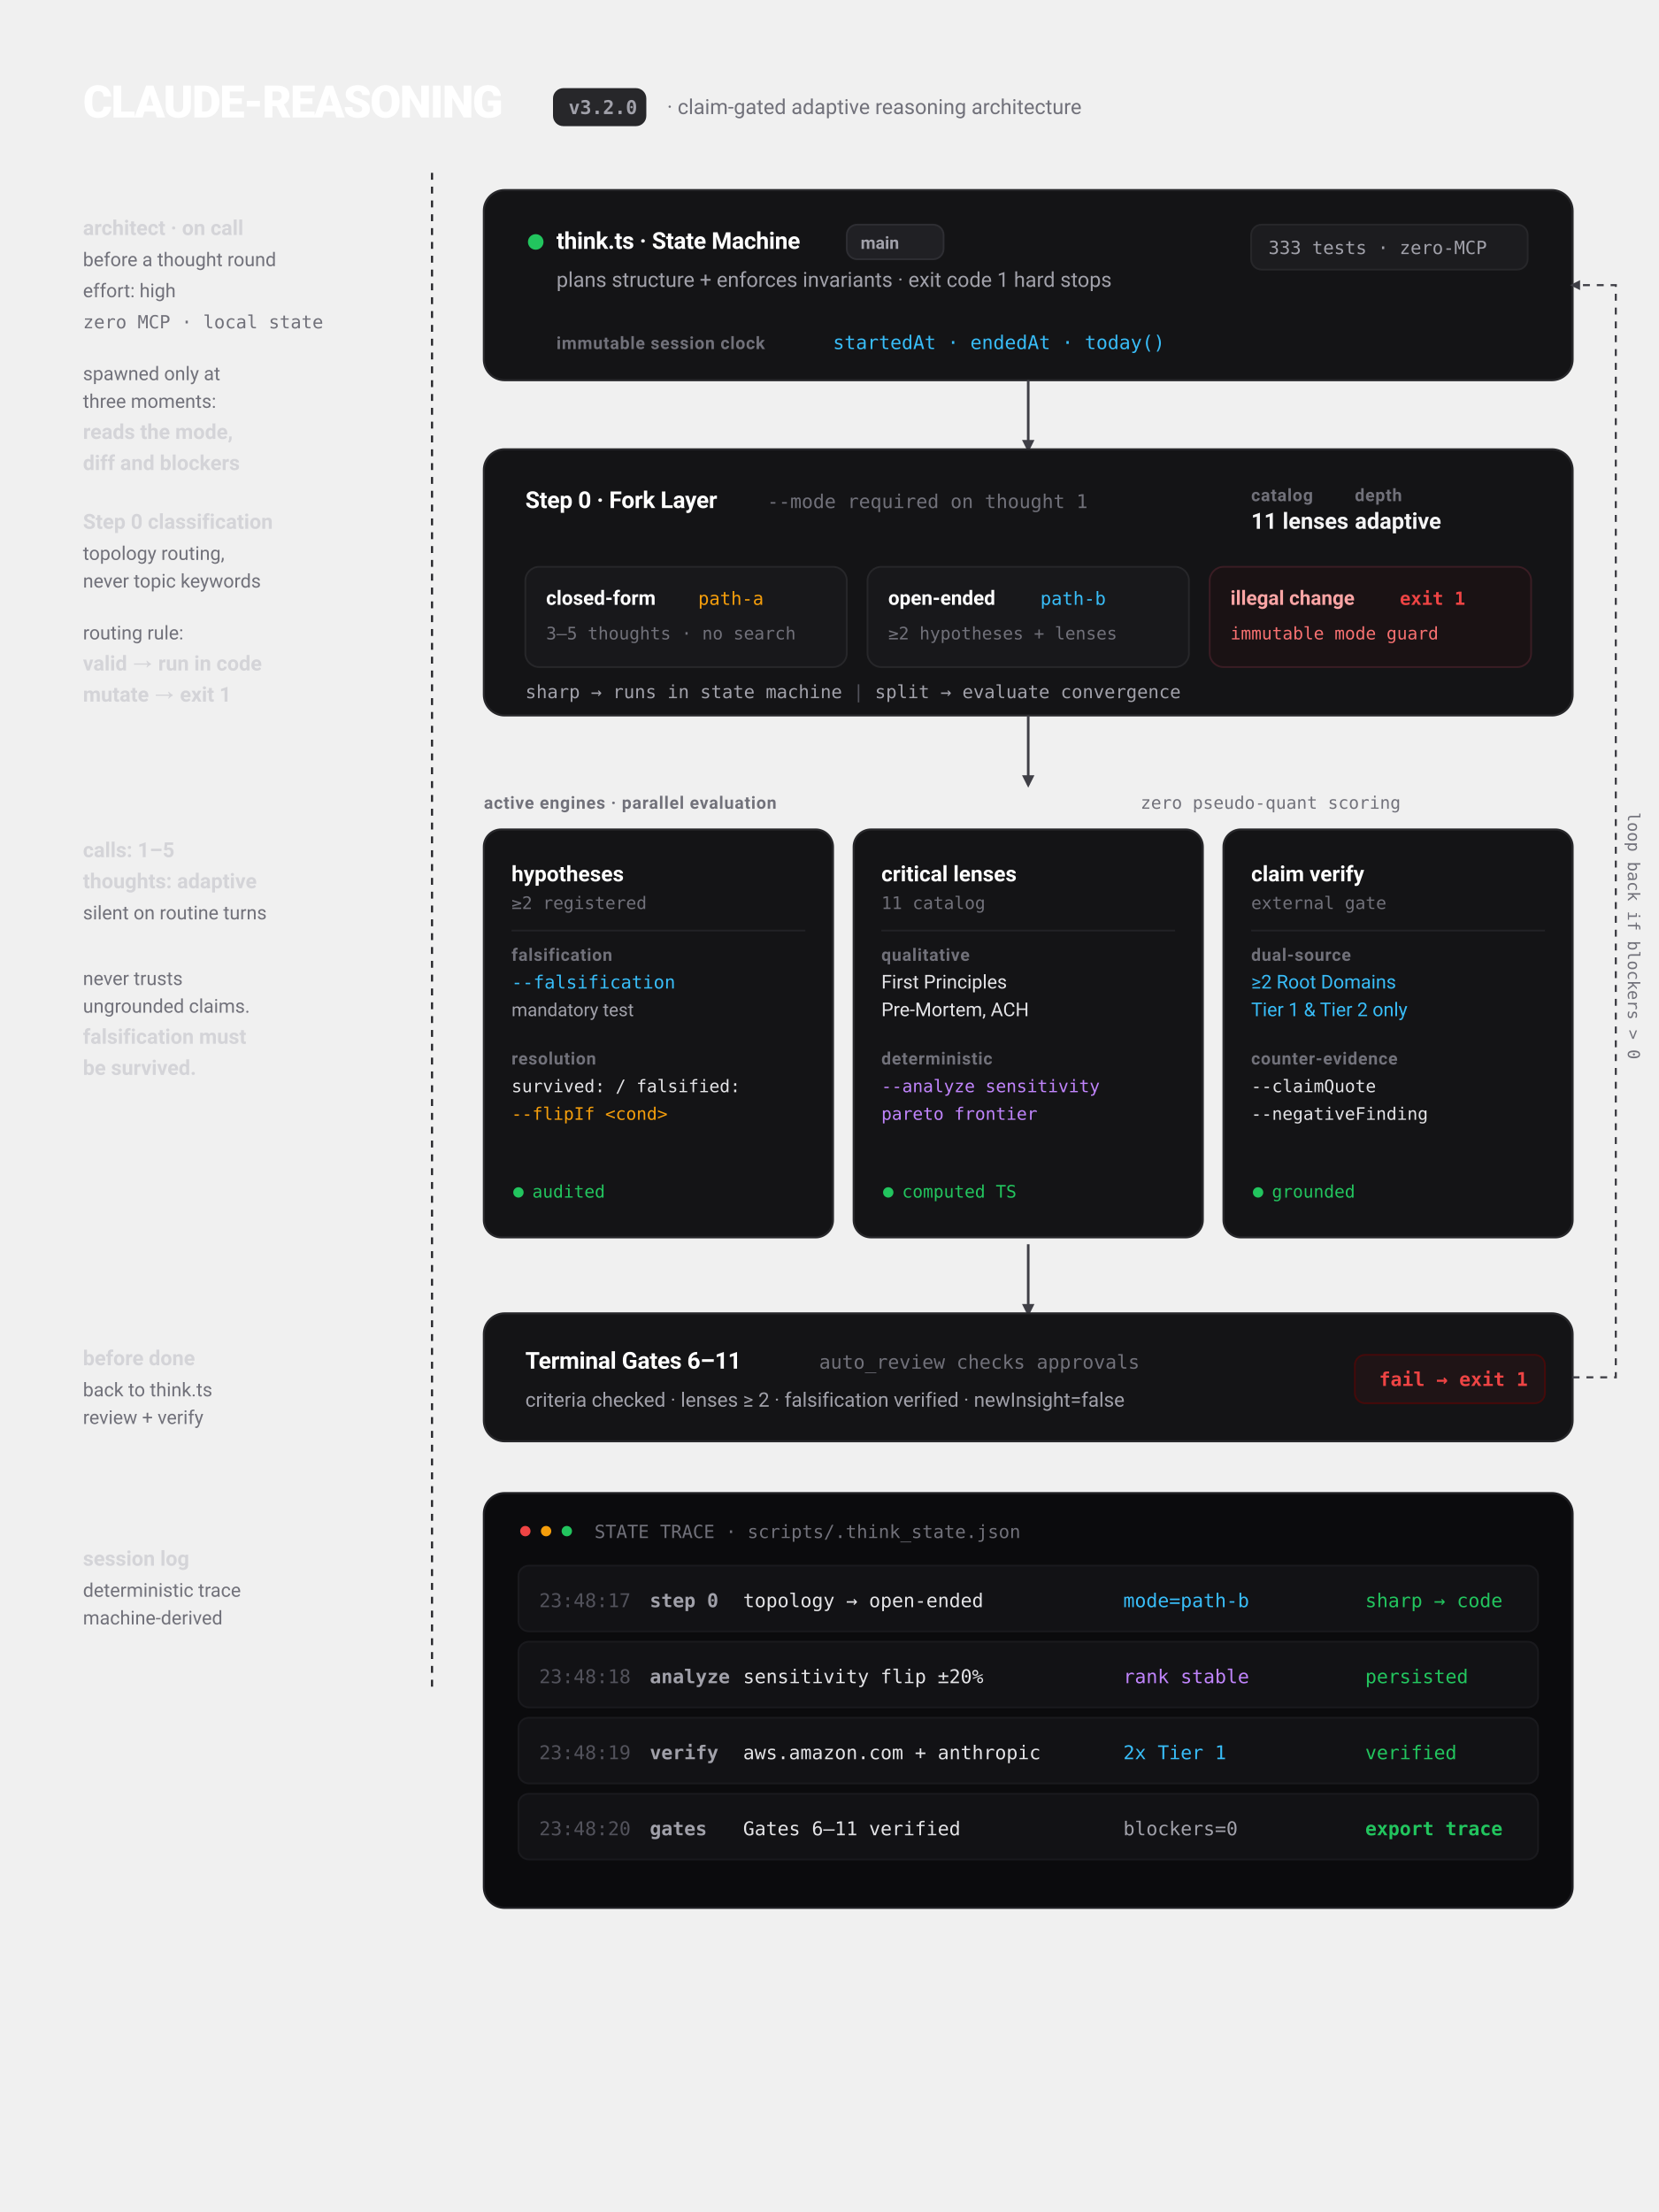
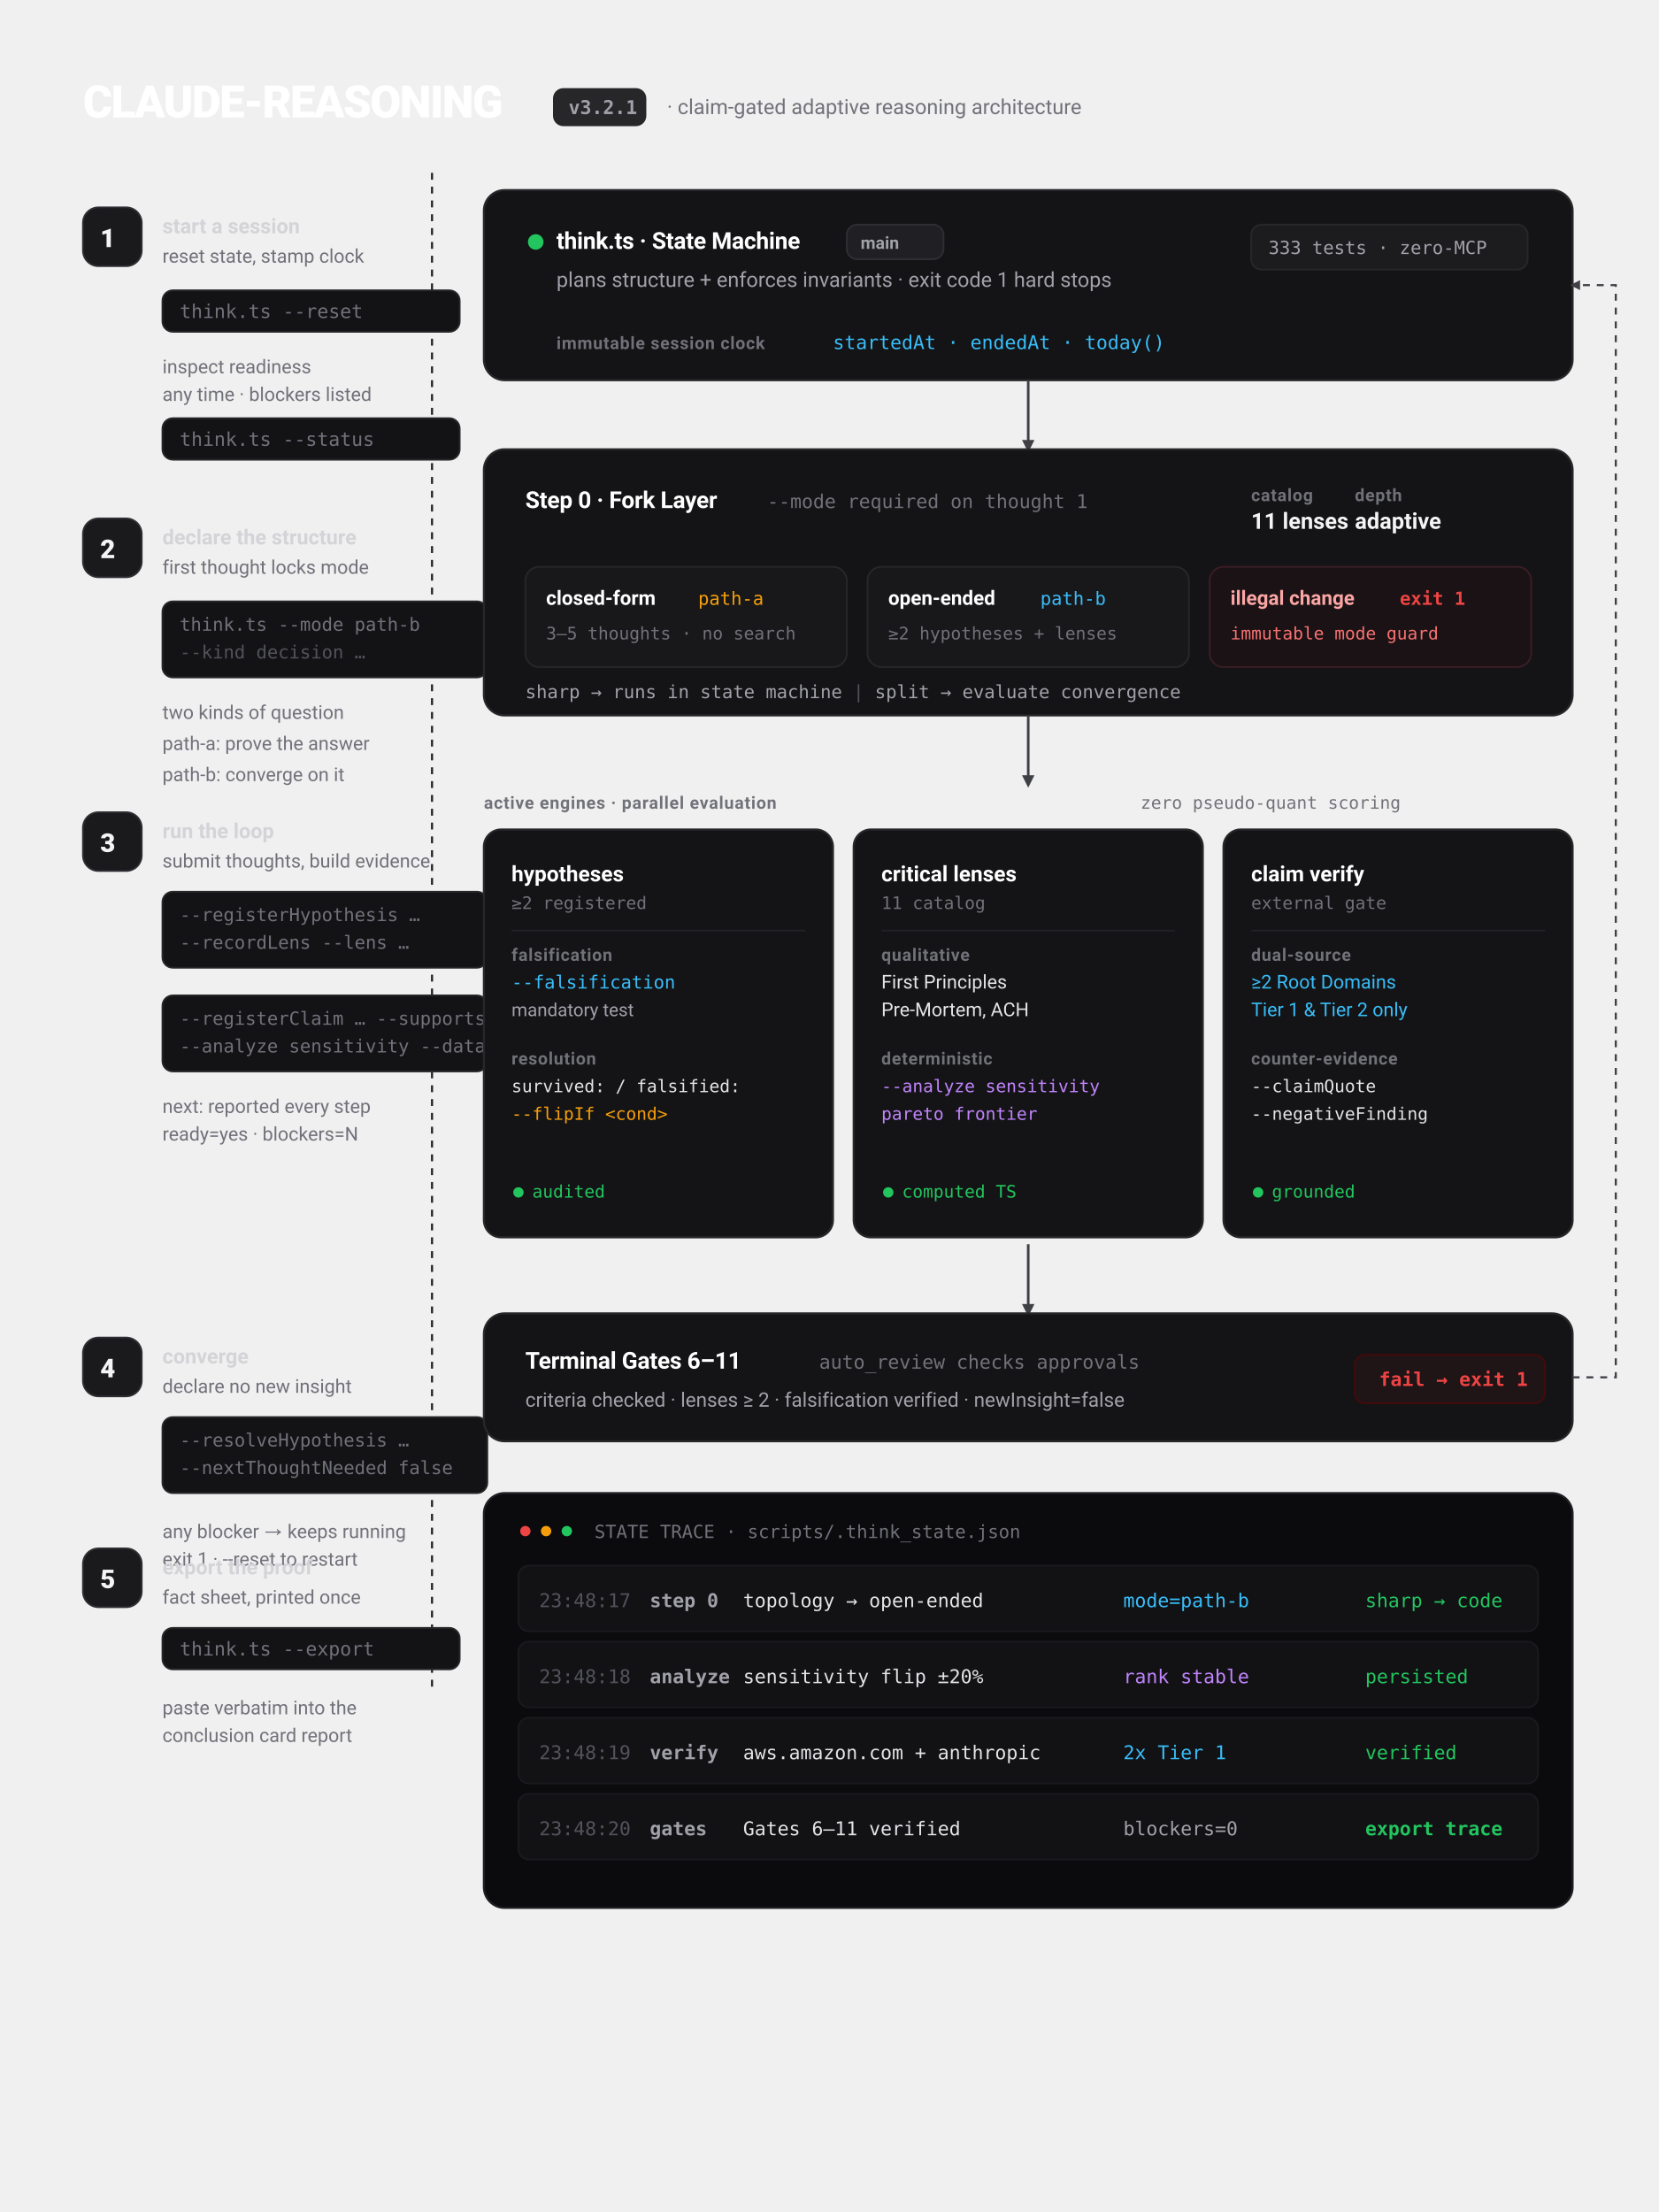
<svg xmlns="http://www.w3.org/2000/svg" viewBox="0 0 960 1280" width="100%" height="100%" style="background:#0e0e11; font-family:-apple-system,BlinkMacSystemFont,'SF Pro Text','Segoe UI',Roboto,Helvetica,sans-serif;">
  <defs>
    <style>
      .mono { font-family: 'SF Mono', Consolas, Monaco, Menlo, monospace; }
      .side-label { font-size: 11px; fill: #71717a; line-height: 1.4; }
      .side-head { font-size: 12px; font-weight: 700; fill: #d4d4d8; }
      .node-title { font-size: 13.5px; font-weight: 700; fill: #ffffff; letter-spacing: -0.01em; }
      .metric-label { font-size: 10px; font-weight: 600; fill: #71717a; text-transform: uppercase; letter-spacing: 0.04em; }
      .metric-val { font-size: 13px; font-weight: 700; fill: #f4f4f5; }
      .chip-text { font-size: 10px; font-weight: 600; }
    </style>
    <marker id="arrow" viewBox="0 0 10 10" refX="6" refY="5" markerWidth="6" markerHeight="6" orient="auto-start-reverse">
      <path d="M 0 1 L 8 5 L 0 9 z" fill="#3f3f46" />
    </marker>
    <marker id="arrow-green" viewBox="0 0 10 10" refX="6" refY="5" markerWidth="6" markerHeight="6" orient="auto-start-reverse">
      <path d="M 0 1 L 8 5 L 0 9 z" fill="#22c55e" />
    </marker>
    <marker id="arrow-red" viewBox="0 0 10 10" refX="6" refY="5" markerWidth="6" markerHeight="6" orient="auto-start-reverse">
      <path d="M 0 1 L 8 5 L 0 9 z" fill="#ef4444" />
    </marker>
  </defs>
  <g transform="translate(48, 44)">
    <text x="0" y="24" font-size="26" font-weight="800" fill="#ffffff" letter-spacing="-0.03em">CLAUDE-REASONING</text>
    <rect x="272" y="7" width="54" height="22" rx="6" fill="#27272a" />
-     <text x="281" y="22" class="mono" font-size="11" font-weight="700" fill="#a1a1aa">v3.2.0</text>
+     <text x="281" y="22" class="mono" font-size="11" font-weight="700" fill="#a1a1aa">v3.2.1</text>
    <text x="338" y="22" font-size="12" fill="#71717a">· claim-gated adaptive reasoning architecture</text>
  </g>
  <line x1="250" y1="100" x2="250" y2="980" stroke="#222226" stroke-width="1.2" stroke-dasharray="4,4" />
  <g transform="translate(48, 120)">
-     <text x="0" y="16" class="side-head">architect · on call</text>
-     <text x="0" y="34" class="side-label">before a thought round</text>
-     <text x="0" y="52" class="side-label" fill="#a1a1aa">effort: high</text>
-     <text x="0" y="70" class="mono" font-size="10.5" fill="#71717a">zero MCP · local state</text>
-     <g transform="translate(0, 100)">
-       <text x="0" y="0" class="side-label">spawned only at</text>
-       <text x="0" y="16" class="side-label">three moments:</text>
-       <text x="0" y="34" class="side-head" fill="#e4e4e7">reads the mode,</text>
-       <text x="0" y="52" class="side-head" fill="#e4e4e7">diff and blockers</text>
+     <g>
+       <rect width="34" height="34" rx="9" fill="#1a1a1d" stroke="#2e2e33" />
+       <text x="10" y="23" font-size="15" font-weight="800" fill="#f4f4f5">1</text>
+     </g>
+     <text x="46" y="15" class="side-head">start a session</text>
+     <text x="46" y="32" class="side-label">reset state, stamp clock</text>
+     <g transform="translate(46, 48)">
+       <rect width="172" height="24" rx="6" fill="#131316" stroke="#27272a" />
+       <text x="10" y="16" class="mono" font-size="11" fill="#71717a">think.ts --reset</text>
+     </g>
+     <g transform="translate(0, 96)">
+       <text x="46" y="0" class="side-label">inspect readiness</text>
+       <text x="46" y="16" class="side-label" fill="#a1a1aa">any time · blockers listed</text>
+       <g transform="translate(46, 26)">
+         <rect width="172" height="24" rx="6" fill="#131316" stroke="#27272a" />
+         <text x="10" y="16" class="mono" font-size="11" fill="#71717a">think.ts --status</text>
+       </g>
    </g>
  </g>
  <g transform="translate(280, 110)">
    <rect width="630" height="110" rx="12" fill="#141416" stroke="#27272a" stroke-width="1.2" />
    <g transform="translate(24, 24)">
      <circle cx="6" cy="6" r="4.5" fill="#22c55e" />
      <text x="18" y="10" class="node-title">think.ts · State Machine</text>
      <rect x="186" y="-4" width="56" height="20" rx="6" fill="#202024" stroke="#2e2e33" />
      <text x="194" y="10" class="chip-text" fill="#a1a1aa">main</text>
      <text x="18" y="32" font-size="12" fill="#a1a1aa">plans structure + enforces invariants · exit code 1 hard stops</text>
      <g transform="translate(420, -4)">
        <rect width="160" height="26" rx="6" fill="#1c1c1f" stroke="#27272a" />
        <text x="10" y="17" class="mono" font-size="10.5" fill="#a1a1aa">333 tests · zero-MCP</text>
      </g>
      <g transform="translate(18, 54)">
        <text x="0" y="14" class="metric-label">immutable session clock</text>
        <text x="160" y="14" class="mono" font-size="11" fill="#38bdf8">startedAt · endedAt · today()</text>
      </g>
    </g>
  </g>
  <line x1="595" y1="220" x2="595" y2="260" stroke="#3f3f46" stroke-width="1.5" marker-end="url(#arrow)" />
-   <g transform="translate(48, 290)">
-     <text x="0" y="16" class="side-head">Step 0 classification</text>
-     <text x="0" y="34" class="side-label">topology routing,</text>
-     <text x="0" y="50" class="side-label">never topic keywords</text>
-     <g transform="translate(0, 80)">
-       <text x="0" y="0" class="side-label">routing rule:</text>
-       <text x="0" y="18" class="side-head" fill="#22c55e">valid → run in code</text>
-       <text x="0" y="36" class="side-head" fill="#ef4444">mutate → exit 1</text>
+   <g transform="translate(48, 300)">
+     <g>
+       <rect width="34" height="34" rx="9" fill="#1a1a1d" stroke="#2e2e33" />
+       <text x="10" y="23" font-size="15" font-weight="800" fill="#f4f4f5">2</text>
+     </g>
+     <text x="46" y="15" class="side-head">declare the structure</text>
+     <text x="46" y="32" class="side-label">first thought locks mode</text>
+     <g transform="translate(46, 48)">
+       <rect width="188" height="44" rx="6" fill="#131316" stroke="#27272a" />
+       <text x="10" y="17" class="mono" font-size="10.5" fill="#71717a">think.ts --mode path-b</text>
+       <text x="10" y="33" class="mono" font-size="10.5" fill="#52525b">   --kind decision …</text>
+     </g>
+     <g transform="translate(0, 116)">
+       <text x="46" y="0" class="side-label">two kinds of question</text>
+       <text x="46" y="18" class="side-label" fill="#f59e0b">path-a: prove the answer</text>
+       <text x="46" y="36" class="side-label" fill="#38bdf8">path-b: converge on it</text>
    </g>
  </g>
  <g transform="translate(280, 260)">
    <rect width="630" height="154" rx="12" fill="#141416" stroke="#27272a" stroke-width="1.2" />
    <g transform="translate(24, 20)">
      <text x="0" y="14" class="node-title">Step 0 · Fork Layer</text>
      <text x="140" y="14" class="mono" font-size="11" fill="#71717a">--mode required on thought 1</text>
      <g transform="translate(420, -2)">
        <text x="0" y="12" class="metric-label">catalog</text>
        <text x="60" y="12" class="metric-label">depth</text>
        <text x="0" y="28" class="metric-val">11 lenses</text>
        <text x="60" y="28" class="metric-val">adaptive</text>
      </g>
      <g transform="translate(0, 48)">
        <g transform="translate(0, 0)">
          <rect width="186" height="58" rx="8" fill="#18181b" stroke="#27272a" />
          <text x="12" y="22" font-size="11.5" font-weight="600" fill="#ffffff">closed-form</text>
          <text x="100" y="22" class="mono" font-size="10.5" fill="#f59e0b">path-a</text>
          <text x="12" y="42" class="mono" font-size="10" fill="#71717a">3–5 thoughts · no search</text>
        </g>
        <g transform="translate(198, 0)">
          <rect width="186" height="58" rx="8" fill="#18181b" stroke="#27272a" />
          <text x="12" y="22" font-size="11.5" font-weight="600" fill="#ffffff">open-ended</text>
          <text x="100" y="22" class="mono" font-size="10.5" fill="#38bdf8">path-b</text>
          <text x="12" y="42" class="mono" font-size="10" fill="#71717a">≥2 hypotheses + lenses</text>
        </g>
        <g transform="translate(396, 0)">
          <rect width="186" height="58" rx="8" fill="#1a1214" stroke="#3b1d24" />
          <text x="12" y="22" font-size="11.5" font-weight="600" fill="#fca5a5">illegal change</text>
          <text x="110" y="22" class="mono" font-size="10.5" font-weight="700" fill="#ef4444">exit 1</text>
          <text x="12" y="42" class="mono" font-size="10" fill="#f87171">immutable mode guard</text>
        </g>
      </g>
      <text x="0" y="124" class="mono" font-size="10.5" fill="#a1a1aa">sharp → runs in state machine <tspan fill="#52525b">|</tspan> split → evaluate convergence</text>
    </g>
  </g>
  <line x1="595" y1="414" x2="595" y2="454" stroke="#3f3f46" stroke-width="1.5" marker-end="url(#arrow)" />
-   <g transform="translate(48, 480)">
-     <text x="0" y="16" class="side-head">calls: 1–5</text>
-     <text x="0" y="34" class="side-head">thoughts: adaptive</text>
-     <text x="0" y="52" class="side-label">silent on routine turns</text>
-     <g transform="translate(0, 90)">
-       <text x="0" y="0" class="side-label">never trusts</text>
-       <text x="0" y="16" class="side-label">ungrounded claims.</text>
-       <text x="0" y="34" class="side-head" fill="#e4e4e7">falsification must</text>
-       <text x="0" y="52" class="side-head" fill="#e4e4e7">be survived.</text>
+   <g transform="translate(48, 470)">
+     <g>
+       <rect width="34" height="34" rx="9" fill="#1a1a1d" stroke="#2e2e33" />
+       <text x="10" y="23" font-size="15" font-weight="800" fill="#f4f4f5">3</text>
+     </g>
+     <text x="46" y="15" class="side-head">run the loop</text>
+     <text x="46" y="32" class="side-label">submit thoughts, build evidence</text>
+     <g transform="translate(46, 46)">
+       <rect width="188" height="44" rx="6" fill="#131316" stroke="#27272a" />
+       <text x="10" y="17" class="mono" font-size="10.5" fill="#71717a">--registerHypothesis …</text>
+       <text x="10" y="33" class="mono" font-size="10.5" fill="#71717a">--recordLens --lens …</text>
+     </g>
+     <g transform="translate(46, 106)">
+       <rect width="188" height="44" rx="6" fill="#131316" stroke="#27272a" />
+       <text x="10" y="17" class="mono" font-size="10.5" fill="#71717a">--registerClaim … --supports</text>
+       <text x="10" y="33" class="mono" font-size="10.5" fill="#71717a">--analyze sensitivity --data …</text>
+     </g>
+     <g transform="translate(0, 174)">
+       <text x="46" y="0" class="side-label">next: reported every step</text>
+       <text x="46" y="16" class="side-label" fill="#a1a1aa">ready=yes · blockers=N</text>
    </g>
  </g>
  <g transform="translate(280, 454)">
    <text x="0" y="14" class="metric-label">active engines · parallel evaluation</text>
    <text x="380" y="14" class="mono" font-size="10" fill="#71717a">zero pseudo-quant scoring</text>
    <g transform="translate(0, 26)">
      <g transform="translate(0, 0)">
        <rect width="202" height="236" rx="10" fill="#141416" stroke="#27272a" stroke-width="1.2" />
        <g transform="translate(16, 18)">
          <text x="0" y="12" font-size="12.5" font-weight="700" fill="#ffffff">hypotheses</text>
          <text x="0" y="28" class="mono" font-size="10" fill="#71717a">≥2 registered</text>
          <rect x="0" y="40" width="170" height="1" fill="#222226" />
          <text x="0" y="58" class="metric-label">falsification</text>
          <text x="0" y="74" class="mono" font-size="10.5" fill="#38bdf8">--falsification</text>
          <text x="0" y="90" font-size="10.5" fill="#a1a1aa">mandatory test</text>
          <text x="0" y="118" class="metric-label">resolution</text>
          <text x="0" y="134" class="mono" font-size="10" fill="#e4e4e7">survived: / falsified:</text>
          <text x="0" y="150" class="mono" font-size="10" fill="#f59e0b">--flipIf &lt;cond&gt;</text>
          <g transform="translate(0, 188)">
            <circle cx="4" cy="4" r="3" fill="#22c55e" />
            <text x="12" y="7" class="mono" font-size="10" fill="#22c55e">audited</text>
          </g>
        </g>
      </g>
      <g transform="translate(214, 0)">
        <rect width="202" height="236" rx="10" fill="#141416" stroke="#27272a" stroke-width="1.2" />
        <g transform="translate(16, 18)">
          <text x="0" y="12" font-size="12.5" font-weight="700" fill="#ffffff">critical lenses</text>
          <text x="0" y="28" class="mono" font-size="10" fill="#71717a">11 catalog</text>
          <rect x="0" y="40" width="170" height="1" fill="#222226" />
          <text x="0" y="58" class="metric-label">qualitative</text>
          <text x="0" y="74" font-size="11" fill="#e4e4e7">First Principles</text>
          <text x="0" y="90" font-size="11" fill="#e4e4e7">Pre-Mortem, ACH</text>
          <text x="0" y="118" class="metric-label">deterministic</text>
          <text x="0" y="134" class="mono" font-size="10" fill="#c084fc">--analyze sensitivity</text>
          <text x="0" y="150" class="mono" font-size="10" fill="#c084fc">pareto frontier</text>
          <g transform="translate(0, 188)">
            <circle cx="4" cy="4" r="3" fill="#22c55e" />
            <text x="12" y="7" class="mono" font-size="10" fill="#22c55e">computed TS</text>
          </g>
        </g>
      </g>
      <g transform="translate(428, 0)">
        <rect width="202" height="236" rx="10" fill="#141416" stroke="#27272a" stroke-width="1.2" />
        <g transform="translate(16, 18)">
          <text x="0" y="12" font-size="12.5" font-weight="700" fill="#ffffff">claim verify</text>
          <text x="0" y="28" class="mono" font-size="10" fill="#71717a">external gate</text>
          <rect x="0" y="40" width="170" height="1" fill="#222226" />
          <text x="0" y="58" class="metric-label">dual-source</text>
          <text x="0" y="74" font-size="11" fill="#38bdf8">≥2 Root Domains</text>
          <text x="0" y="90" font-size="11" fill="#38bdf8">Tier 1 &amp; Tier 2 only</text>
          <text x="0" y="118" class="metric-label">counter-evidence</text>
          <text x="0" y="134" class="mono" font-size="10" fill="#e4e4e7">--claimQuote</text>
          <text x="0" y="150" class="mono" font-size="10" fill="#e4e4e7">--negativeFinding</text>
          <g transform="translate(0, 188)">
            <circle cx="4" cy="4" r="3" fill="#22c55e" />
            <text x="12" y="7" class="mono" font-size="10" fill="#22c55e">grounded</text>
          </g>
        </g>
      </g>
    </g>
  </g>
  <line x1="595" y1="720" x2="595" y2="760" stroke="#3f3f46" stroke-width="1.5" marker-end="url(#arrow)" />
  <g transform="translate(48, 774)">
-     <text x="0" y="16" class="side-head">before done</text>
-     <text x="0" y="34" class="side-label">back to think.ts</text>
-     <text x="0" y="50" class="side-label">review + verify</text>
+     <g>
+       <rect width="34" height="34" rx="9" fill="#1a1a1d" stroke="#2e2e33" />
+       <text x="10" y="23" font-size="15" font-weight="800" fill="#f4f4f5">4</text>
+     </g>
+     <text x="46" y="15" class="side-head">converge</text>
+     <text x="46" y="32" class="side-label">declare no new insight</text>
+     <g transform="translate(46, 46)">
+       <rect width="188" height="44" rx="6" fill="#131316" stroke="#27272a" />
+       <text x="10" y="17" class="mono" font-size="10.5" fill="#71717a">--resolveHypothesis …</text>
+       <text x="10" y="33" class="mono" font-size="10.5" fill="#71717a">--nextThoughtNeeded false</text>
+     </g>
+     <g transform="translate(0, 116)">
+       <text x="46" y="0" class="side-label">any blocker → keeps running</text>
+       <text x="46" y="16" class="side-label" fill="#f87171">exit 1 · --reset to restart</text>
+     </g>
  </g>
  <g transform="translate(280, 760)">
    <rect width="630" height="74" rx="12" fill="#141416" stroke="#27272a" stroke-width="1.2" />
    <g transform="translate(24, 18)">
      <text x="0" y="14" class="node-title">Terminal Gates 6–11</text>
      <text x="170" y="14" class="mono" font-size="11" fill="#71717a">auto_review checks approvals</text>
      <text x="0" y="36" font-size="11.5" fill="#a1a1aa">criteria checked · lenses ≥ 2 · falsification verified · newInsight=false</text>
      <g transform="translate(480, 6)">
        <rect width="110" height="28" rx="6" fill="#1f1416" stroke="#450a0a" />
        <text x="14" y="18" class="mono" font-size="11" font-weight="700" fill="#ef4444">fail → exit 1</text>
      </g>
    </g>
  </g>
+   <g transform="translate(48, 896)">
+     <g>
+       <rect width="34" height="34" rx="9" fill="#1a1a1d" stroke="#2e2e33" />
+       <text x="10" y="23" font-size="15" font-weight="800" fill="#f4f4f5">5</text>
+     </g>
+     <text x="46" y="15" class="side-head">export the proof</text>
+     <text x="46" y="32" class="side-label">fact sheet, printed once</text>
+     <g transform="translate(46, 46)">
+       <rect width="172" height="24" rx="6" fill="#131316" stroke="#27272a" />
+       <text x="10" y="16" class="mono" font-size="11" fill="#71717a">think.ts --export</text>
+     </g>
+     <g transform="translate(0, 96)">
+       <text x="46" y="0" class="side-label">paste verbatim into the</text>
+       <text x="46" y="16" class="side-label" fill="#a1a1aa">conclusion card report</text>
+     </g>
+   </g>
  <path d="M 910 797 L 935 797 L 935 165 L 910 165" fill="none" stroke="#3f3f46" stroke-width="1.2" stroke-dasharray="4,4" marker-end="url(#arrow)" />
-   <text x="942" y="470" class="mono" font-size="9.5" fill="#71717a" transform="rotate(90, 942, 470)">loop back if blockers &gt; 0</text>
-   <g transform="translate(48, 890)">
-     <text x="0" y="16" class="side-head">session log</text>
-     <text x="0" y="34" class="side-label">deterministic trace</text>
-     <text x="0" y="50" class="side-label">machine-derived</text>
-   </g>
  <g transform="translate(280, 864)">
    <rect width="630" height="240" rx="12" fill="#0b0b0d" stroke="#1f1f23" stroke-width="1.2" />
    <g transform="translate(20, 18)">
      <circle cx="4" cy="4" r="3" fill="#ef4444" />
      <circle cx="16" cy="4" r="3" fill="#f59e0b" />
      <circle cx="28" cy="4" r="3" fill="#22c55e" />
      <text x="44" y="8" class="mono" font-size="10.5" fill="#71717a">STATE TRACE · scripts/.think_state.json</text>
    </g>
    <g transform="translate(20, 42)" class="mono" font-size="11">
      <g transform="translate(0, 0)">
        <rect width="590" height="38" rx="6" fill="#121215" stroke="#1a1a1e" />
        <text x="12" y="24" fill="#52525b">23:48:17</text>
        <text x="76" y="24" font-weight="700" fill="#a1a1aa">step 0</text>
        <text x="130" y="24" fill="#e4e4e7">topology → open-ended</text>
        <text x="350" y="24" fill="#38bdf8">mode=path-b</text>
        <text x="490" y="24" fill="#22c55e">sharp → code</text>
      </g>
      <g transform="translate(0, 44)">
        <rect width="590" height="38" rx="6" fill="#121215" stroke="#1a1a1e" />
        <text x="12" y="24" fill="#52525b">23:48:18</text>
        <text x="76" y="24" font-weight="700" fill="#a1a1aa">analyze</text>
        <text x="130" y="24" fill="#e4e4e7">sensitivity flip ±20%</text>
        <text x="350" y="24" fill="#c084fc">rank stable</text>
        <text x="490" y="24" fill="#22c55e">persisted</text>
      </g>
      <g transform="translate(0, 88)">
        <rect width="590" height="38" rx="6" fill="#121215" stroke="#1a1a1e" />
        <text x="12" y="24" fill="#52525b">23:48:19</text>
        <text x="76" y="24" font-weight="700" fill="#a1a1aa">verify</text>
        <text x="130" y="24" fill="#e4e4e7">aws.amazon.com + anthropic</text>
        <text x="350" y="24" fill="#38bdf8">2x Tier 1</text>
        <text x="490" y="24" fill="#22c55e">verified</text>
      </g>
      <g transform="translate(0, 132)">
        <rect width="590" height="38" rx="6" fill="#121215" stroke="#1a1a1e" />
        <text x="12" y="24" fill="#52525b">23:48:20</text>
        <text x="76" y="24" font-weight="700" fill="#a1a1aa">gates</text>
        <text x="130" y="24" fill="#e4e4e7">Gates 6–11 verified</text>
        <text x="350" y="24" fill="#a1a1aa">blockers=0</text>
        <text x="490" y="24" fill="#22c55e" font-weight="700">export trace</text>
      </g>
    </g>
  </g>
</svg>
